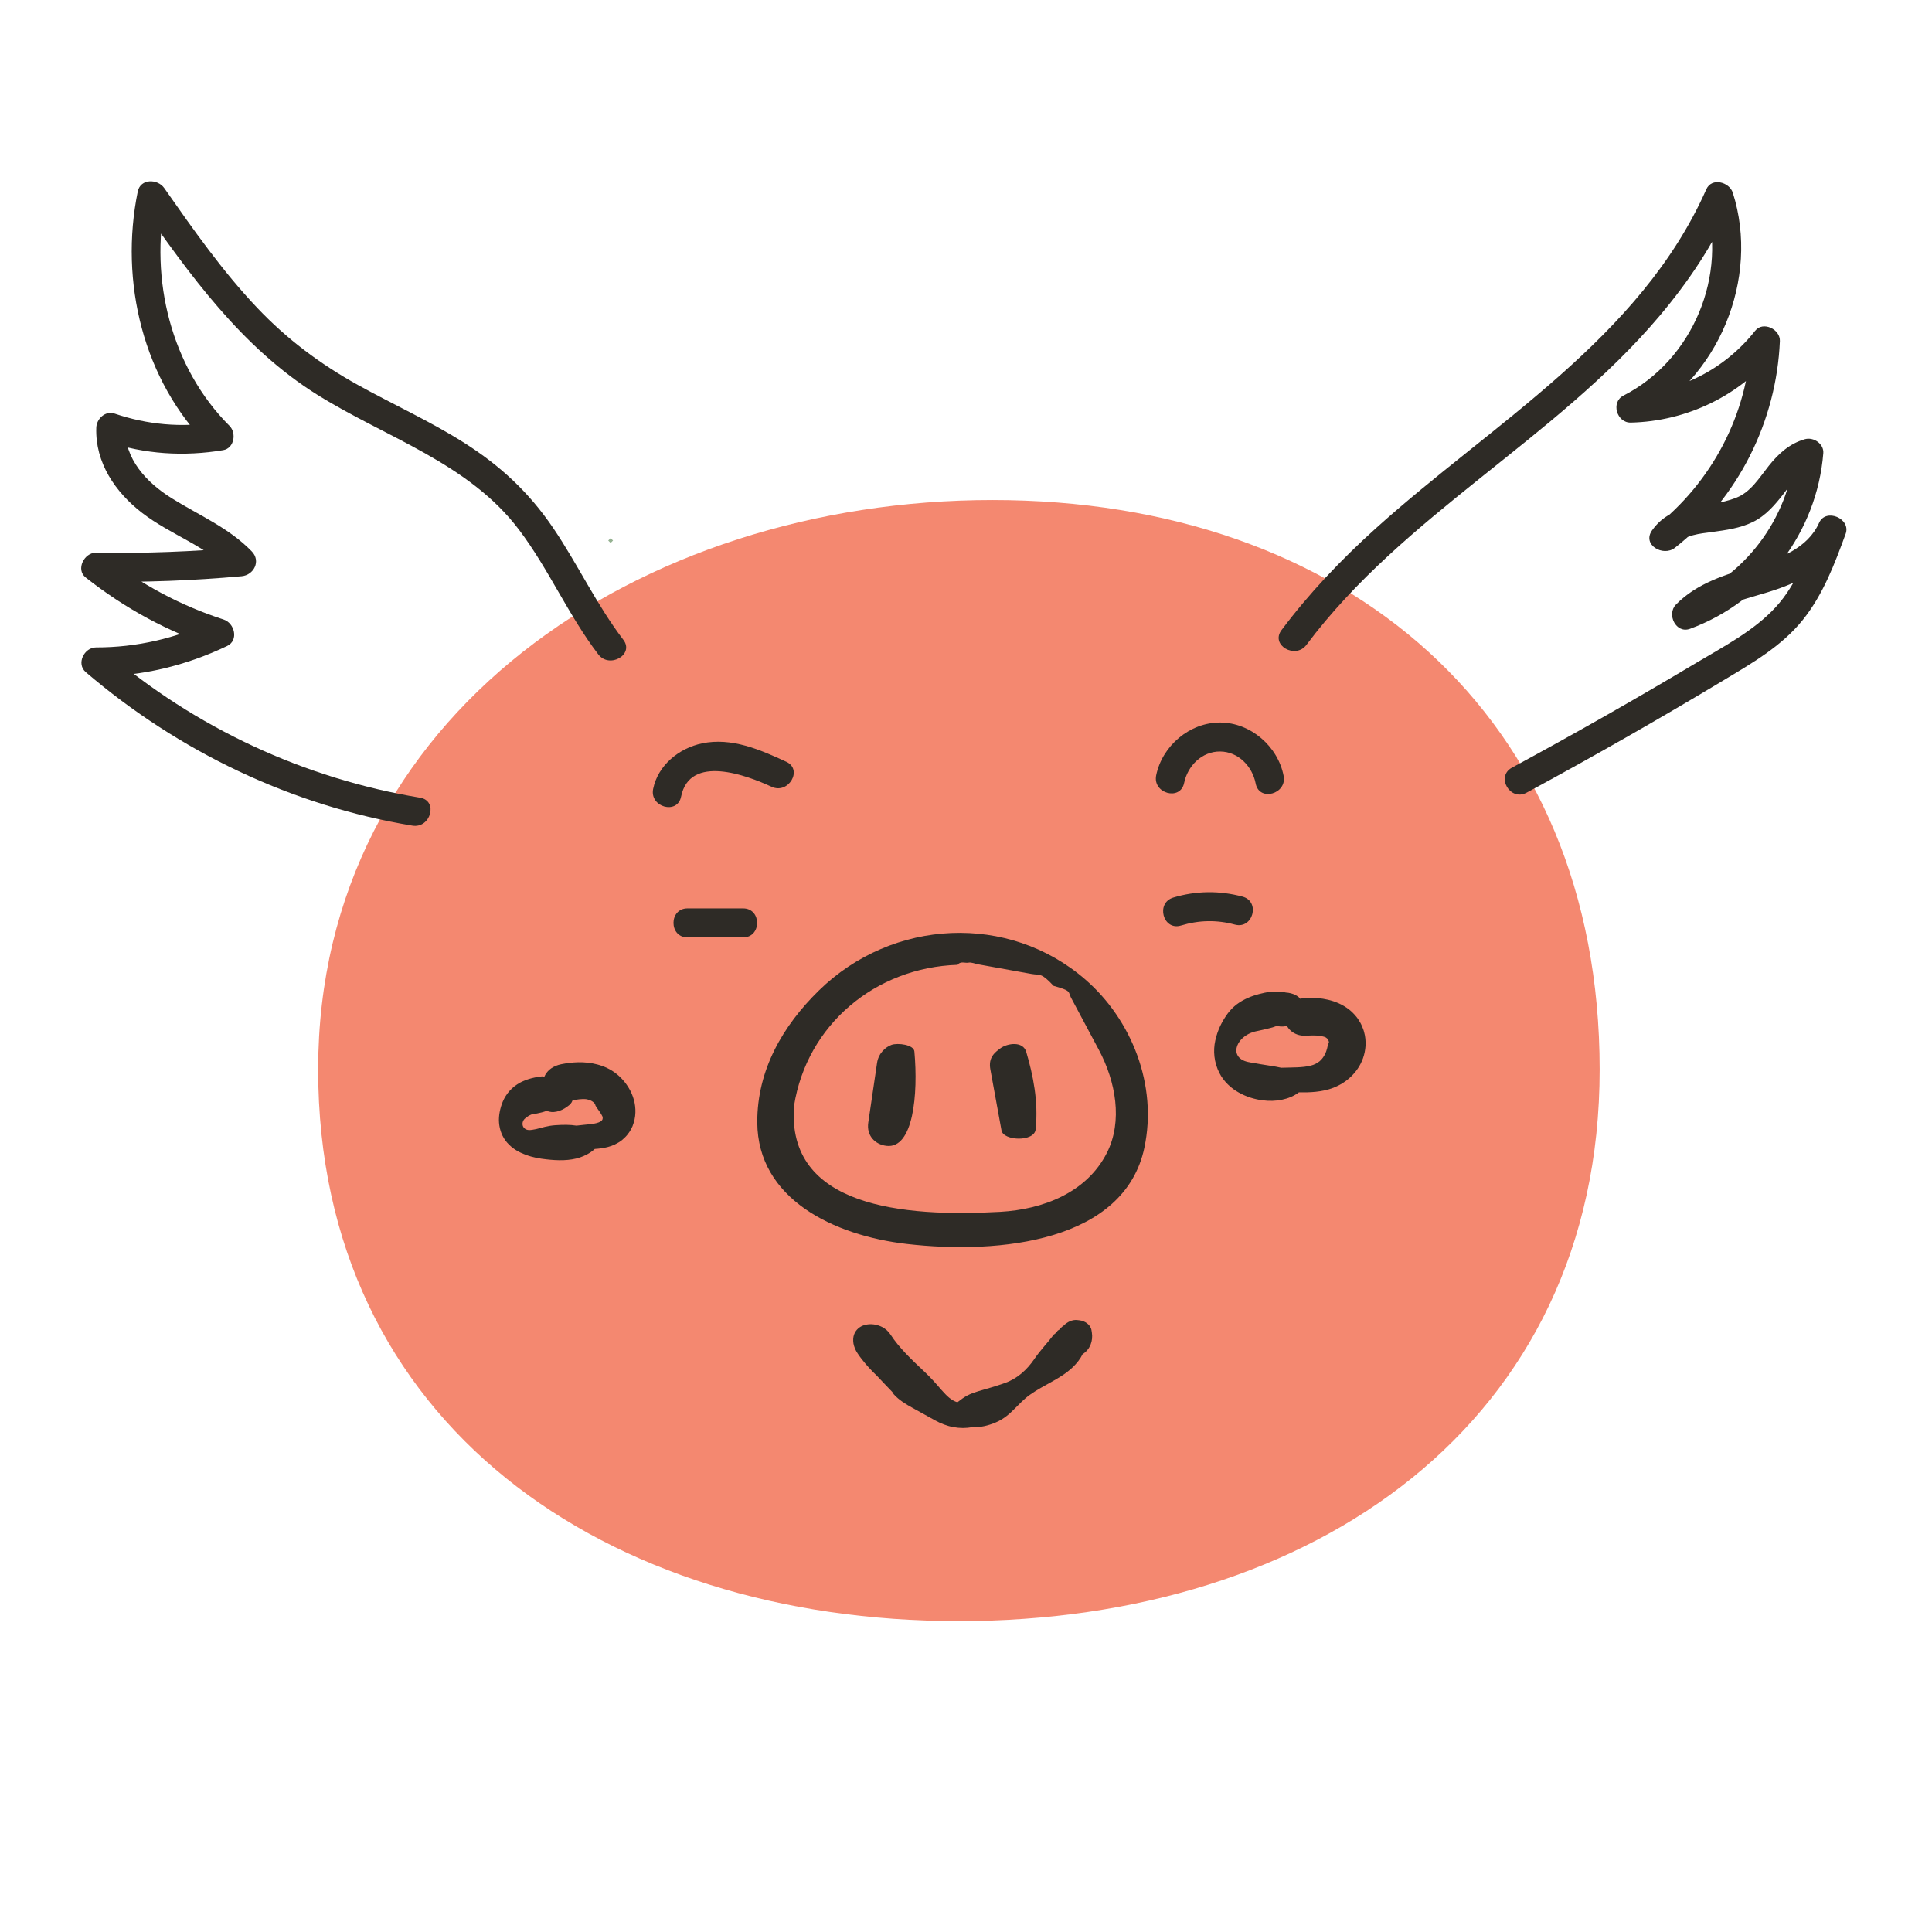
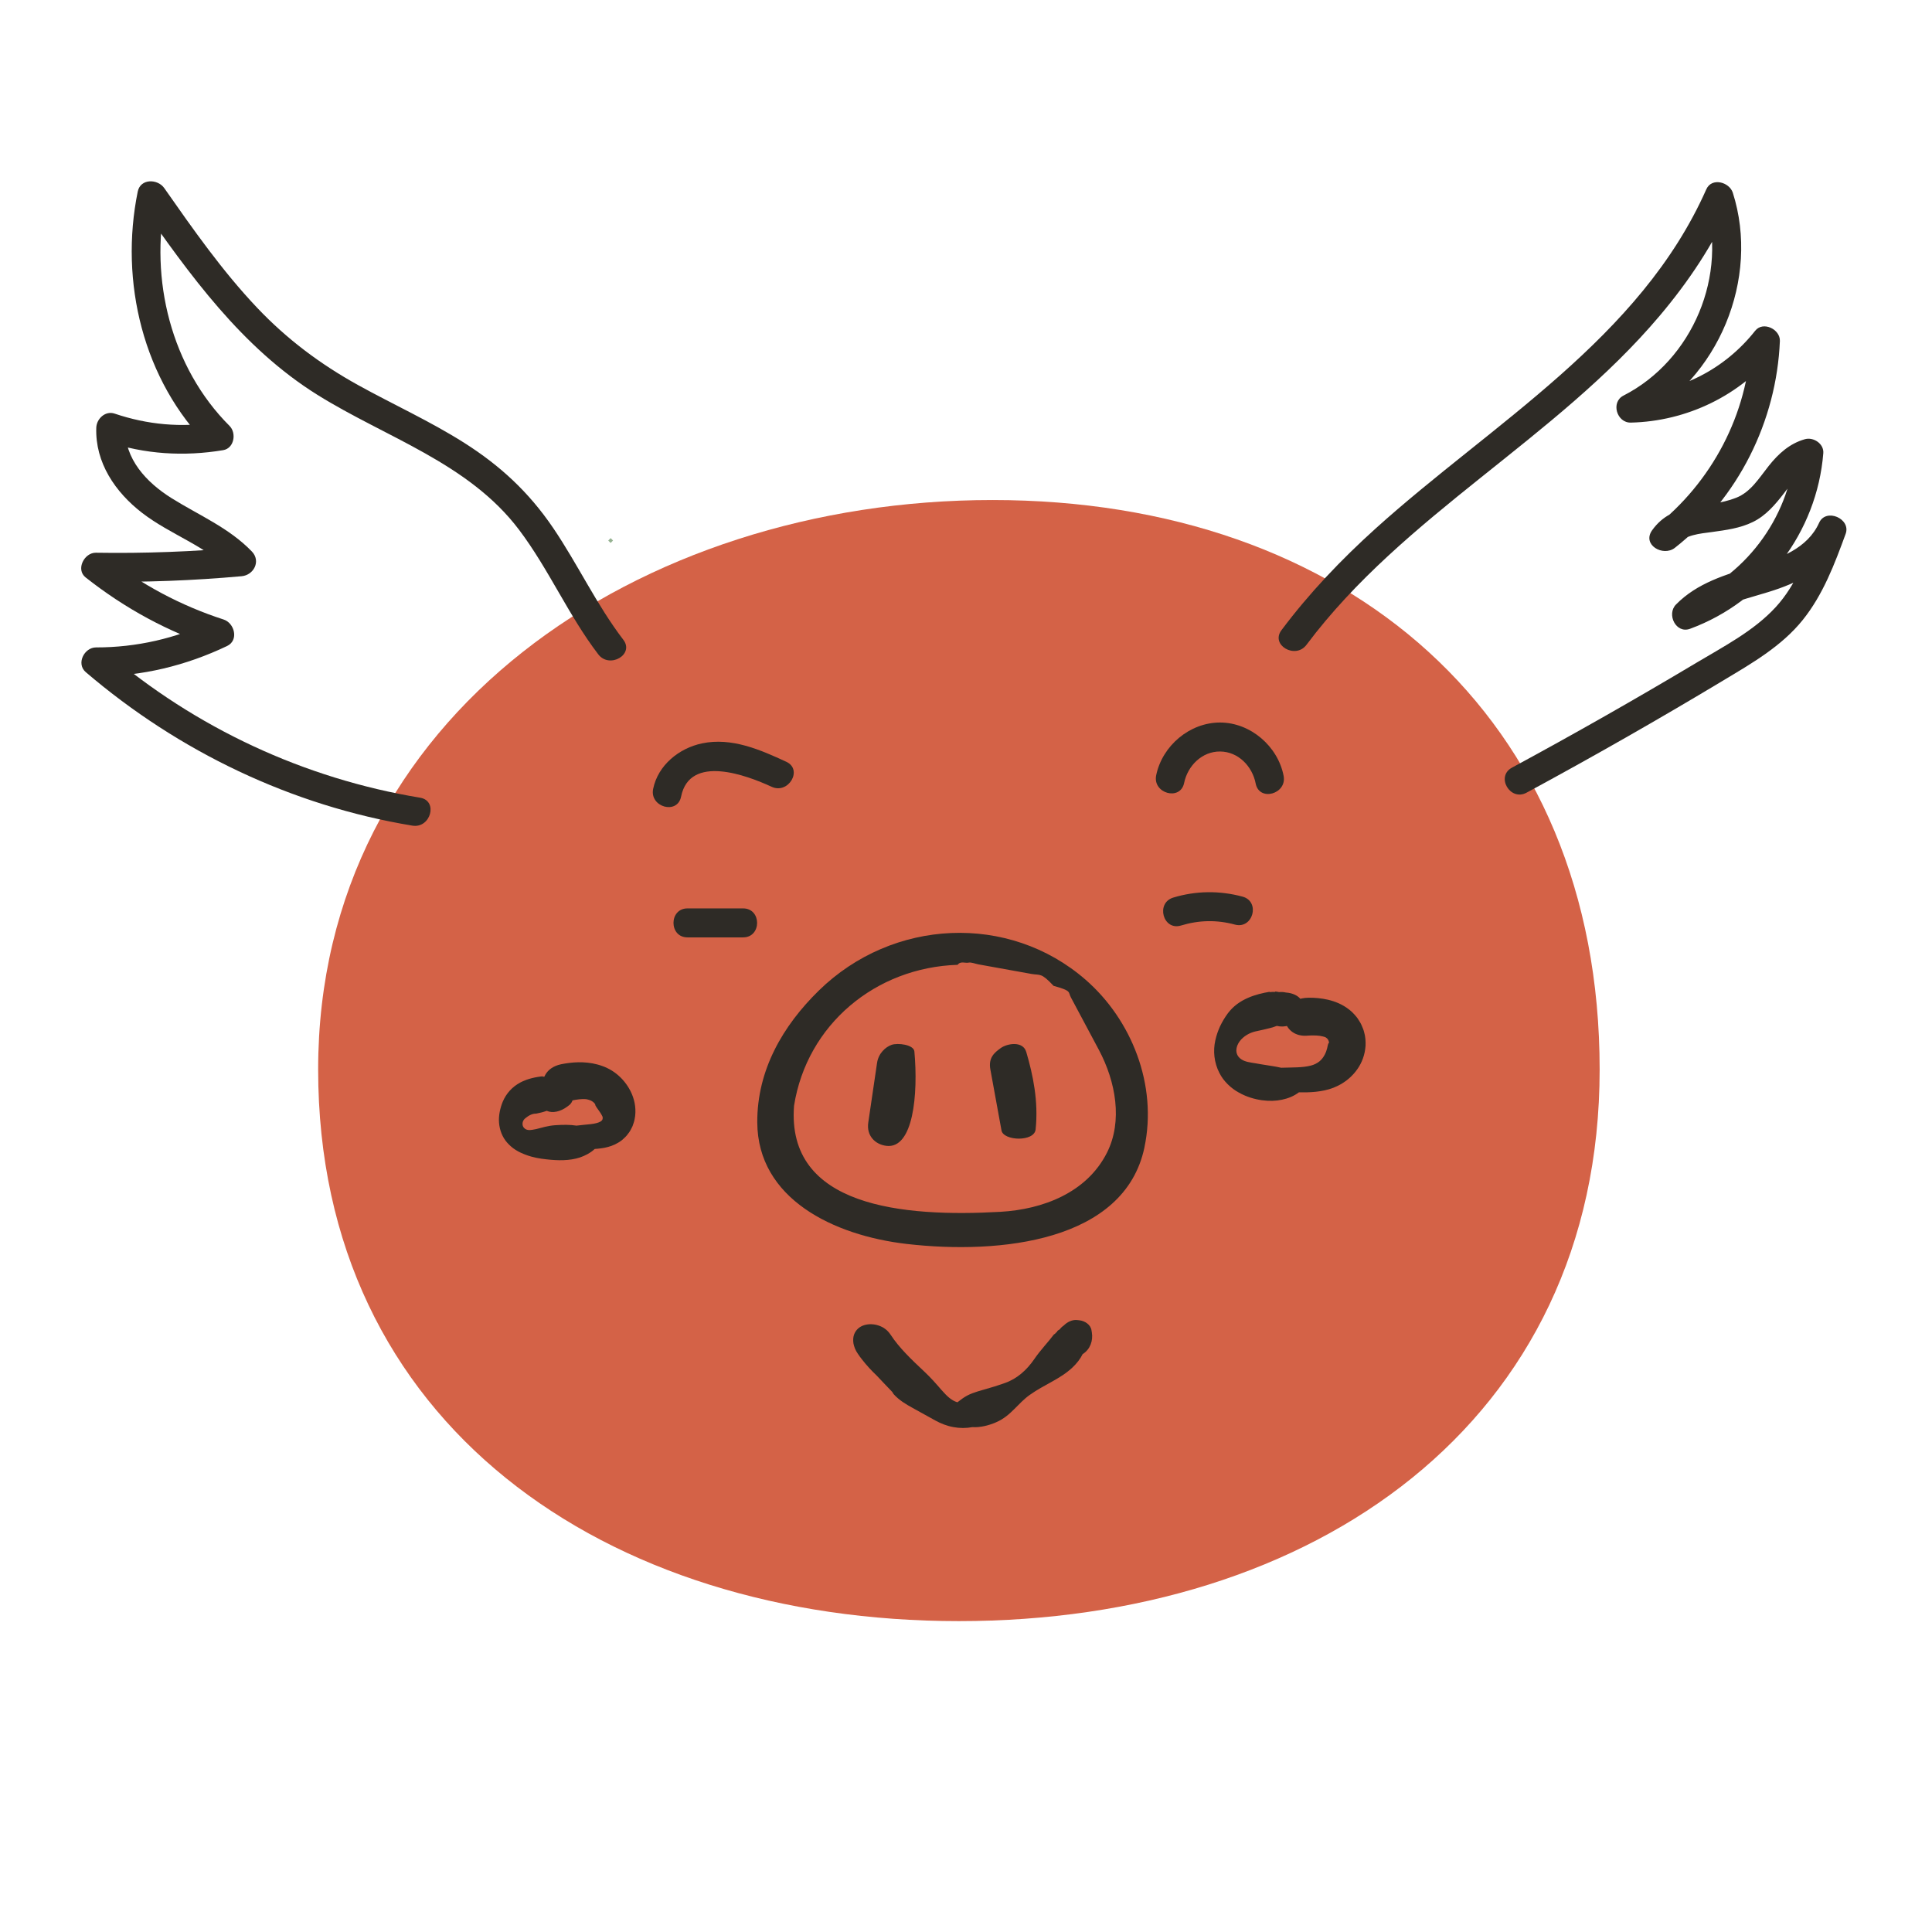
<svg xmlns="http://www.w3.org/2000/svg" id="Layer_1" data-name="Layer 1" viewBox="0 0 800 800">
  <defs>
    <style>
      .cls-1 {
        fill: #94b190;
      }

      .cls-2 {
        fill: #2e2b26;
      }

      .cls-3 {
-         fill: #f48870;
+         fill: #D46247;
      }
    </style>
  </defs>
  <path class="cls-3" d="M131.74,442.85c0,146.53,118.79,228.42,265.32,228.42s265.32-81.89,265.32-228.42-104.89-235.8-251.42-235.8-279.22,89.27-279.22,235.8Z" />
  <path class="cls-2" d="M473.87,475.22c-8.29,38.88-59.7,44.32-98.34,39.88-30.44-3.5-61.82-18.75-61.96-50.36-.09-21.67,10.58-39.98,25.48-54.56,30.61-29.95,78.75-32.11,110.45-4.51,19.03,16.56,29.89,43.57,24.36,69.55ZM455.03,434.75l-11.6-21.75c-1.21-2.27.47-2.69-7.16-4.78-5.28-5.64-5.47-4.27-9.25-4.95l-21.89-3.95c-1.29-.23-2.99-.98-4.17-.7s-3.28-.78-4.42.89c-34.03,1.09-62.41,24.77-67.74,58.33-3.26,41.94,45.15,46.22,85.39,43.95,17.66-1,35.8-7.92,44.16-24.44,6.65-13.14,3.63-29.55-3.32-42.6Z" />
  <rect class="cls-1" x="252.14" y="223.11" width="1.41" height="1.41" transform="translate(-84.2 244.35) rotate(-45)" />
  <path class="cls-3" d="M378.63,435.4c-.26-2.88-6.98-3.63-9.45-2.75s-5.42,3.48-6.01,7.48l-3.64,24.72c-.8,5.4,2.82,9.04,7.49,9.62,11.17,1.37,13.22-21.34,11.61-39.07ZM428.83,467.67c1.21-11.56-1.05-22.42-3.87-32.04-1.37-4.69-7.85-3.59-10.6-1.62s-5.16,4-4.28,8.79l4.62,25.31c.79,4.35,13.58,4.82,14.13-.43Z" />
  <path class="cls-2" d="M378.63,435.4c1.61,17.73-.44,40.44-11.61,39.07-4.67-.57-8.29-4.22-7.49-9.62l3.64-24.72c.59-4,3.51-6.59,6.01-7.48s9.19-.13,9.45,2.75Z" />
  <path class="cls-2" d="M428.83,467.67c-.55,5.25-13.34,4.78-14.13.43l-4.62-25.31c-.87-4.79,1.66-6.92,4.28-8.79,2.76-1.97,9.23-3.07,10.6,1.62,2.82,9.62,5.08,20.48,3.87,32.04Z" />
  <path class="cls-2" d="M446.97,546.71l-.94-.11c-1.98-.22-4.07.77-5.59,2.3-.61.4-1.17.93-1.65,1.57-.22.14-.44.24-.65.41l-.37.28.07.15c-.46.39-.88.83-1.27,1.29l.09-.35c-2.82,3.74-5.78,6.7-8.39,10.53-3.07,4.48-7.11,8.11-12.04,9.85-.96.36-1.95.68-2.95,1-1,.35-1.96.63-2.92.91-1.91.56-3.75,1.07-5.39,1.58-1.65.51-3.09,1.03-4.42,1.73-1.34.7-2.57,1.61-4.11,2.81-2.58-.77-4.44-2.69-6.56-5.07-1.04-1.19-2.19-2.54-3.41-3.86-1.21-1.31-2.45-2.59-3.76-3.81-5.37-5.04-10.42-9.87-13.89-15.19-.69-1.01-1.39-1.8-2.25-2.42-.79-.63-1.73-1.08-2.68-1.41-1.88-.66-4.08-.77-5.99-.2-1.91.57-3.53,1.87-4.28,3.99-.35,1.04-.43,2.27-.22,3.63.26,1.32.8,2.8,1.8,4.22.53.83,1.12,1.58,1.7,2.33,1.91,2.47,3.98,4.7,6.11,6.72,2.19,2.35,4.39,4.61,6.51,6.84.14.32.31.63.55.89,2.18,2.43,5.02,4.14,7.87,5.7,3.13,1.73,6.29,3.48,9.4,5.2,2.15,1.19,4.77,2.24,7.43,2.71,2.66.5,5.35.48,7.81.02,3.2.18,6.61-.6,9.85-2,3.23-1.38,5.59-3.5,7.62-5.54,2.07-2.04,3.94-4.11,6.39-5.84,3.03-2.16,6.1-3.74,9.12-5.44,3.02-1.69,6-3.48,8.64-5.99,1.67-1.6,3.15-3.47,4.09-5.41,3.18-1.99,4.37-5.61,3.82-8.98l-.15-.95c-.38-2.34-2.81-3.85-4.96-4.09Z" />
  <g id="ears">
    <path class="cls-2" d="M541,266.99c40.39-53.92,103.07-85.05,146.3-136.3,11.87-14.08,22.16-29.4,29.63-46.26l-10.97-1.43c9.81,30.75-5,66.13-33.72,80.81-5.34,2.73-2.77,11.31,3.03,11.18,23.21-.52,45.57-11.27,60.01-29.53l-10.24-4.24c-1.26,30.26-16.19,58.51-39.96,77.14,3.14,2.42,6.28,4.85,9.42,7.27,3.06-4.27,9.66-4.67,14.39-5.33,5.83-.82,11.59-1.54,16.95-4.16,5.38-2.63,9.23-7.19,12.83-11.84,3.27-4.23,6.52-9.35,11.94-10.88l-7.6-5.79c-2.16,27.01-20.94,51.79-46.37,61.15,1.95,3.34,3.89,6.69,5.84,10.03,9.08-9.29,22.46-10.92,34.17-15.12,11.01-3.95,22-10.09,27-21.2l-10.97-4.62c-4.31,11.75-8.76,24.12-17.37,33.5-9.11,9.92-21.6,16.33-33.02,23.16-25.1,14.99-50.52,29.43-76.23,43.34-6.79,3.68-.74,14.04,6.06,10.36,27.42-14.84,54.52-30.28,81.24-46.34,11.89-7.15,24.36-14.24,33.16-25.23,8.4-10.48,13.15-23.11,17.72-35.59,2.32-6.32-8.17-10.83-10.97-4.62-4.84,10.75-16.34,14.81-26.91,17.95-11.7,3.47-23.62,6.97-32.39,15.94-3.94,4.03-.02,12.18,5.84,10.03,30.78-11.33,52.57-40.02,55.18-72.72.31-3.92-4.08-6.78-7.6-5.79-6.37,1.8-10.98,6.01-15.01,11.08s-7.42,10.79-13.48,13.18c-12.36,4.88-26.01,1.18-34.79,13.45-4.31,6.03,4.55,11.09,9.42,7.27,26.22-20.56,42.1-52.43,43.48-85.63.2-4.85-6.97-8.38-10.24-4.24-12.54,15.87-31.23,25.57-51.52,26.02l3.03,11.18c33.28-17.01,50.59-58.78,39.24-94.36-1.41-4.43-8.73-6.47-10.97-1.43-27.42,61.85-88.63,96.89-136.94,140.47-14.26,12.86-27.47,26.72-38.99,42.1-4.63,6.18,5.78,12.17,10.36,6.06h0Z" />
    <path class="cls-2" d="M258.11,264.92c-11.08-14.5-18.78-31.12-28.98-46.19s-22.17-26.01-36.9-35.36c-14.09-8.94-29.34-15.83-43.92-23.9-15.66-8.66-29.56-19.07-41.88-32.08-14.4-15.2-26.44-32.4-38.42-49.51-2.71-3.87-9.85-4.03-10.97,1.43-7.63,37.32,2.22,78.29,29.54,105.56.88-3.34,1.77-6.69,2.65-10.03-14.09,2.34-28.26,1-41.76-3.57-3.84-1.3-7.46,2.1-7.6,5.79-.52,14.5,7.89,26.78,19.01,35.34,11.75,9.06,26.49,13.63,36.92,24.46l4.24-10.24c-20.06,1.82-40.18,2.57-60.33,2.25-4.79-.08-8.46,6.92-4.24,10.24,16.23,12.81,34.24,22.64,53.94,29.01-.48-3.66-.96-7.31-1.43-10.97-15.12,7.2-31.47,10.95-48.22,10.93-4.9,0-8.31,6.77-4.24,10.24,38.48,32.9,85.21,55.3,135.24,63.56,7.55,1.25,10.8-10.31,3.19-11.57-47.96-7.92-93-28.88-129.95-60.48l-4.24,10.24c18.94.02,37.21-4.44,54.27-12.57,4.95-2.36,3.1-9.5-1.43-10.97-17.6-5.69-34.11-14.46-48.64-25.92-1.41,3.41-2.83,6.83-4.24,10.24,20.14.32,40.26-.44,60.33-2.25,5.06-.46,8.06-6.28,4.24-10.24-9.46-9.82-21.89-14.98-33.26-22.09-10.35-6.48-19.62-16.28-19.16-29.23l-7.6,5.79c15.62,5.29,31.92,6.27,48.14,3.57,4.59-.76,5.59-7.09,2.65-10.03-24.19-24.14-33.22-60.77-26.45-93.88l-10.97,1.43c20.87,29.8,42.42,59.99,73.8,79.58,28.38,17.71,62.58,28.19,83.47,55.85,12.32,16.31,20.41,35.35,32.83,51.61,4.63,6.05,15.05.08,10.36-6.06h0Z" />
  </g>
  <path class="cls-2" d="M490.32,324.21c1.45-7.06,7.35-13.1,14.92-13.03s13.34,6.18,14.71,13.27c1.47,7.57,13.03,4.37,11.57-3.19-2.36-12.23-13.69-22.05-26.28-22.08s-23.97,9.6-26.49,21.84c-1.55,7.54,10.01,10.76,11.57,3.19h0Z" />
  <path class="cls-2" d="M325.58,315.43c-10.89-5.03-22.62-10.17-34.86-7.62-9.56,1.99-18.29,9.06-20.27,18.88-1.52,7.54,10.05,10.77,11.57,3.19,3.58-17.8,27.29-8.8,37.5-4.09,6.96,3.22,13.07-7.12,6.06-10.36h0Z" />
  <path class="cls-2" d="M539.32,414.84l-.55-.83c-1.15-1.73-3.57-2.85-6.27-3.02-.87-.21-1.85-.28-2.88-.19-.32-.06-.62-.14-.96-.17l-.6-.06-.08.15c-.79-.02-1.6,0-2.42.13l.42-.22c-3.14.54-6.27,1.25-9.3,2.6-.76.31-1.49.72-2.23,1.11-.75.44-1.56.94-2.26,1.48-1.44,1.08-2.7,2.36-3.78,3.79-1.25,1.7-2.3,3.46-3.19,5.32-.86,1.87-1.55,3.84-2,5.94-.46,2.08-.61,4.35-.34,6.66.26,2.29.97,4.71,2.06,6.78,1.68,3.38,4.81,6.35,8.01,8.08,3.23,1.83,6.52,2.75,9.56,3.19,3.02.42,5.91.31,8.31-.21,2.47-.51,4.93-1.46,7.01-3.05,2.27.03,4.59.01,6.99-.24,2.41-.26,4.86-.71,7.38-1.69,2.61-1.04,5.03-2.51,7.12-4.5,2.08-2,3.92-4.48,5.05-7.64.58-1.63.96-3.4,1.08-5.26.07-1.86-.06-3.81-.61-5.66-.22-.96-.62-1.76-.97-2.63-.33-.86-.84-1.66-1.36-2.46-.49-.82-1.1-1.53-1.74-2.23-.62-.73-1.31-1.32-2.02-1.89-2.86-2.28-5.96-3.46-8.8-4.14-2.86-.66-5.58-.88-8.15-.84-3.97.06-6.64,1.52-8.18,3.31-1.55,1.8-1.98,3.97-1.62,5.93.36,1.97,1.48,3.74,3.1,4.91,1.63,1.18,3.75,1.76,6.28,1.55.71-.04,1.42-.1,2.08-.09,1.13-.03,2.12.07,3.07.17.86.16,1.71.32,2.26.57.16.08.32.15.41.26.1.09.24.17.34.26.13.21.34.35.42.58.16.16.16.49.29.71.02.12,0,.22.03.32,0,.11-.03.21-.02.31-.14.1-.26.19-.28.28-.16.43-.23,1.01-.43,1.82-.19.8-.52,1.77-1.04,2.75-.52.97-1.23,1.93-2.09,2.66-.97.79-2.23,1.45-3.6,1.79-3.48.92-7.81.74-12.32.9-2.81-.66-5.67-.95-8.48-1.46-2.71-.54-4.89-.67-6.7-1.36-.89-.35-1.72-.85-2.38-1.61-.62-.72-1-1.67-1-2.74.01-1.33.55-2.65,1.35-3.74.8-1.1,1.86-1.99,2.97-2.67,1.11-.69,2.31-1.14,3.4-1.42,1.18-.26,2.38-.52,3.63-.8,1.68-.39,3.57-.82,5.43-1.53,1.67.42,3.34.32,4.98-.18,1.64-.5,3.23-1.42,4.54-2.63l.74-.69c1.84-1.68,1.6-4.53.35-6.42Z" />
  <path class="cls-2" d="M237,451.38l-.37-.89c-.76-1.87-2.83-3.31-5.35-3.82-.8-.31-1.72-.5-2.73-.52-.29-.1-.58-.2-.92-.27l-.58-.11-.09.14c-.78-.1-1.58-.14-2.41-.07l.43-.19c-1.58.13-3.19.4-4.78.8-.8.19-1.59.45-2.37.73-.39.13-.78.31-1.16.48l-.57.25-.64.33c-3.43,1.82-5.85,4.59-7.26,7.9-1.03,2.46-1.83,5.78-1.56,8.79.25,3.02,1.36,5.93,3.35,8.2,1.01,1.13,2.15,2.16,3.47,2.99.66.41,1.34.8,2.06,1.14.36.17.71.34,1.12.49l1.01.4c2.98,1.15,5.94,1.61,8.55,1.9,2.47.28,4.83.44,7.2.35,2.35-.09,4.64-.43,6.76-1.13,1.07-.36,2.05-.8,3.11-1.37,1.04-.57,2.07-1.27,3-2.14,1.7-.13,3.49-.29,5.42-.81,1.92-.5,3.95-1.38,5.85-2.85.7-.63,1.44-1.26,2.05-2,.58-.76,1.22-1.52,1.64-2.41.23-.43.45-.88.67-1.33.18-.46.34-.95.49-1.42.34-.95.45-1.86.61-2.82.44-3.78-.39-7.31-1.98-10.44-1.37-2.63-3.23-4.98-5.63-6.92-1.19-.97-2.54-1.83-4.02-2.53-.77-.4-1.37-.58-2.04-.84-.66-.26-1.33-.42-1.99-.62-2.67-.71-5.34-.95-7.85-.91-2.51.05-4.87.37-7.1.81-3.4.71-5.45,2.4-6.55,4.3-1.1,1.91-1.27,4.08-.75,6,.52,1.93,1.76,3.61,3.48,4.59,1.73.99,3.9,1.28,6.26.62.66-.18,1.32-.35,1.95-.48,2.09-.45,4.03-.69,5.77-.58.48.06.91.2,1.36.32.39.15.93.33,1.09.47.25.1.49.35.75.52.23.27.5.47.7.79,0,.21.05.36.11.53.32.59.68,1.13,1.09,1.67.35.54.79,1.07,1.09,1.58.3.48.57,1,.74,1.35.13.39.12.88-.07,1.33-.11.24-.41.53-.76.73-.84.51-2.27.86-4.01,1.07-.87.11-1.81.19-2.82.28-1.02.09-2.09.2-3.12.34-2.66-.43-5.56-.39-8.71-.18-1.55.1-3.03.36-4.41.69-1.31.32-2.5.68-3.6.93-2.35.47-3.85.74-5-.52l-.08-.09c-.62-.76-.66-1.81-.35-2.59.15-.4.39-.74.66-1.02.27-.3.54-.4.93-.74.74-.59,1.6-1.02,2.35-1.24.37-.12.73-.17,1.01-.19.14-.03.27.02.38,0,.14-.02.42-.06.61-.12.57-.1,1.15-.24,1.8-.41.66-.16,1.35-.39,2.11-.65,1.27.56,2.62.63,4.09.32,1.45-.31,2.99-1.01,4.35-2.03l.77-.58c1.91-1.41,2.17-4.25,1.35-6.29Z" />
  <g id="eyes">
    <path class="cls-2" d="M489.01,383.24c7.45-2.26,14.81-2.42,22.32-.39s10.65-9.56,3.19-11.57c-9.5-2.56-19.29-2.46-28.7.39-7.37,2.23-4.23,13.82,3.19,11.57h0Z" />
    <path class="cls-2" d="M307.71,376.15h-23.04c-7.72,0-7.73,12,0,12h23.04c7.72,0,7.73-12,0-12h0Z" />
  </g>
</svg>
